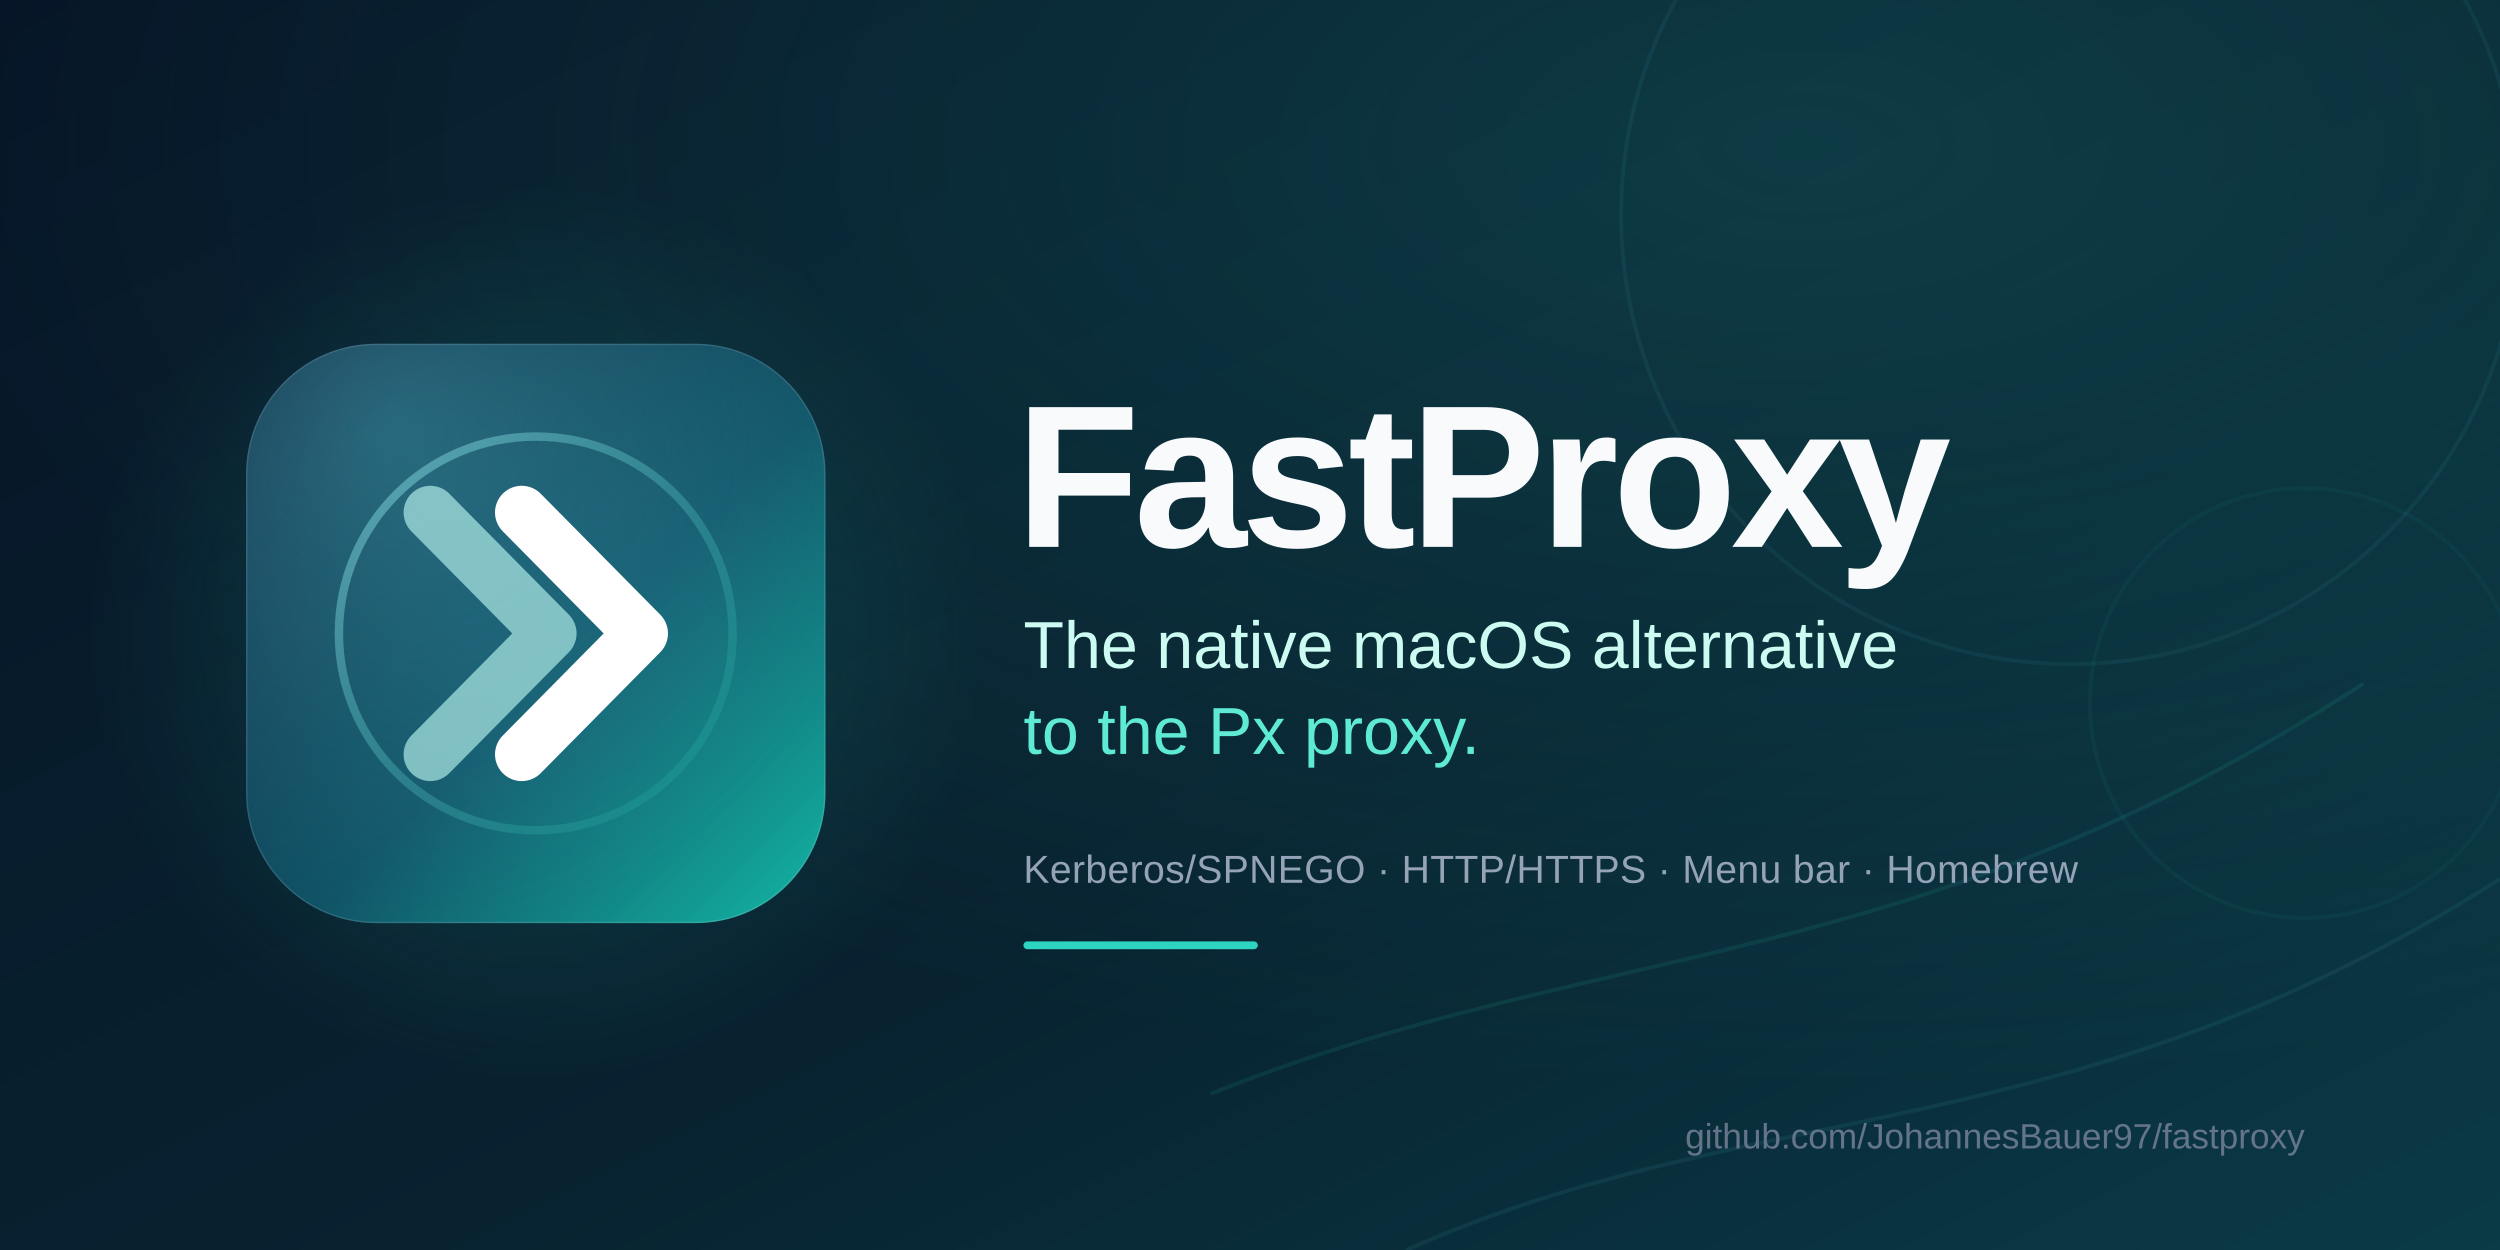
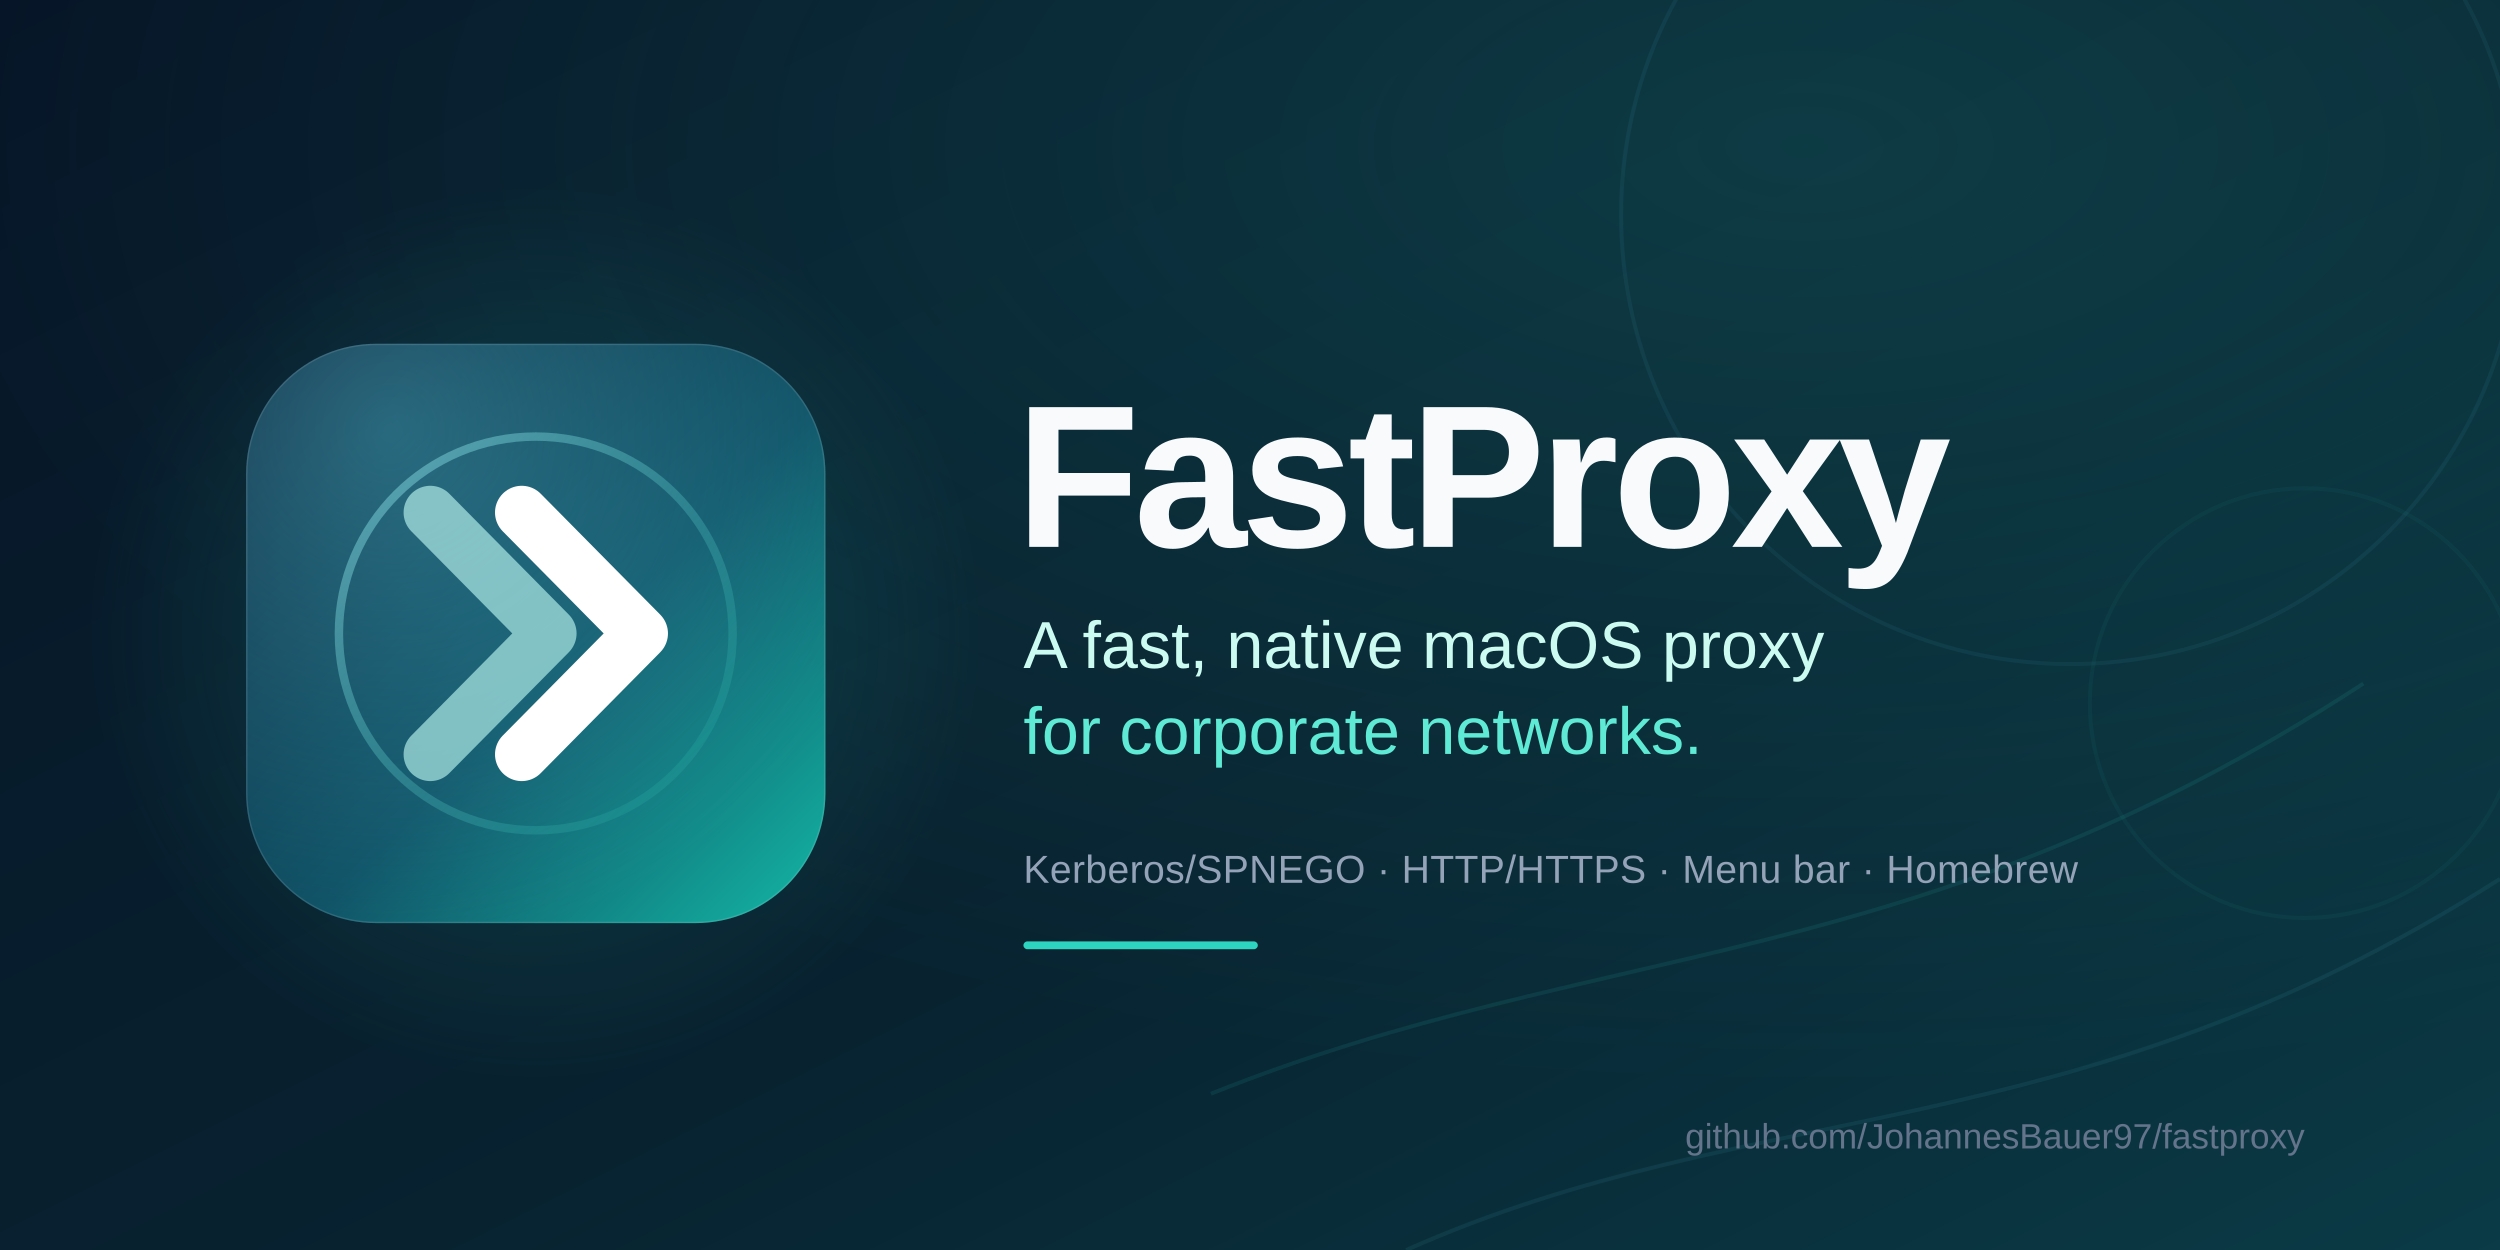
<svg xmlns="http://www.w3.org/2000/svg" width="1280" height="640" viewBox="0 0 1280 640">
  <defs>
    <linearGradient id="banner-bg" x1="0" y1="0" x2="1" y2="1">
      <stop offset="0" stop-color="#061426" />
      <stop offset="0.58" stop-color="#082230" />
      <stop offset="1" stop-color="#0A3B46" />
    </linearGradient>
    <radialGradient id="banner-glow" cx="0.72" cy="0.12" r="0.75">
      <stop offset="0" stop-color="#2DD4BF" stop-opacity="0.16" />
      <stop offset="1" stop-color="#2DD4BF" stop-opacity="0" />
    </radialGradient>
    <radialGradient id="icon-halo" cx="0.5" cy="0.5" r="0.5">
      <stop offset="0" stop-color="#2DD4BF" stop-opacity="0.28" />
      <stop offset="0.62" stop-color="#2DD4BF" stop-opacity="0.08" />
      <stop offset="1" stop-color="#2DD4BF" stop-opacity="0" />
    </radialGradient>
    <linearGradient id="icon-bg" x1="0" y1="0" x2="1" y2="1">
      <stop offset="0" stop-color="#0B1B33" />
      <stop offset="0.55" stop-color="#0E4F63" />
      <stop offset="1" stop-color="#14B8A6" />
    </linearGradient>
    <radialGradient id="icon-glow" cx="0.25" cy="0.15" r="0.9">
      <stop offset="0" stop-color="#67E8F9" stop-opacity="0.32" />
      <stop offset="1" stop-color="#67E8F9" stop-opacity="0" />
    </radialGradient>
    <linearGradient id="icon-ring" x1="0" y1="0" x2="1" y2="1">
      <stop offset="0" stop-color="#A5F3FC" stop-opacity="0.85" />
      <stop offset="1" stop-color="#2DD4BF" stop-opacity="0.15" />
    </linearGradient>
  </defs>
  <rect width="1280" height="640" fill="url(#banner-bg)" />
  <rect width="1280" height="640" fill="url(#banner-glow)" />
  <path d="M 620 560 C 820 480 980 500 1210 350" fill="none" stroke="#2DD4BF" stroke-opacity="0.10" stroke-width="2" />
  <path d="M 720 640 C 900 560 1060 590 1280 450" fill="none" stroke="#67E8F9" stroke-opacity="0.07" stroke-width="2" />
  <circle cx="1060" cy="110" r="230" fill="none" stroke="#67E8F9" stroke-opacity="0.06" stroke-width="2" />
  <circle cx="1180" cy="360" r="110" fill="none" stroke="#2DD4BF" stroke-opacity="0.05" stroke-width="2" />
  <circle cx="274" cy="324" r="230" fill="url(#icon-halo)" />
  <g transform="translate(90, 140) scale(0.36)">
    <rect x="100" y="100" width="824" height="824" rx="185" fill="url(#icon-bg)" />
    <rect x="100" y="100" width="824" height="824" rx="185" fill="url(#icon-glow)" />
    <rect x="101" y="101" width="822" height="822" rx="184" fill="none" stroke="#FFFFFF" stroke-opacity="0.12" stroke-width="2" />
    <circle cx="512" cy="512" r="280" fill="none" stroke="url(#icon-ring)" stroke-width="12" stroke-opacity="0.55" />
    <path d="M 492 340 L 662 512 L 492 684" fill="none" stroke="#FFFFFF" stroke-width="76" stroke-linecap="round" stroke-linejoin="round" />
    <path d="M 362 340 L 532 512 L 362 684" fill="none" stroke="#B8F5EE" stroke-width="76" stroke-linecap="round" stroke-linejoin="round" opacity="0.65" />
  </g>
  <text x="520" y="280" font-family="Helvetica Neue, Arial, sans-serif" font-size="104" font-weight="700" fill="#F8FAFC" letter-spacing="-3">FastProxy</text>
-   <text x="524" y="342" font-family="Helvetica Neue, Arial, sans-serif" font-size="34" fill="#CCFBF1">The native macOS alternative</text>
-   <text x="524" y="386" font-family="Helvetica Neue, Arial, sans-serif" font-size="34" fill="#5EEAD4">to the Px proxy.</text>
+   <text x="524" y="342" font-family="Helvetica Neue, Arial, sans-serif" font-size="34" fill="#CCFBF1">A fast, native macOS proxy</text>
+   <text x="524" y="386" font-family="Helvetica Neue, Arial, sans-serif" font-size="34" fill="#5EEAD4">for corporate networks.</text>
  <text x="524" y="452" font-family="Helvetica Neue, Arial, sans-serif" font-size="20" fill="#94A3B8" letter-spacing="0.2">Kerberos/SPNEGO · HTTP/HTTPS · Menu bar · Homebrew</text>
  <rect x="524" y="482" width="120" height="4" rx="2" fill="#2DD4BF" />
  <text x="1180" y="588" font-family="Helvetica Neue, Arial, sans-serif" font-size="18" fill="#64748B" text-anchor="end">github.com/JohannesBauer97/fastproxy</text>
</svg>
